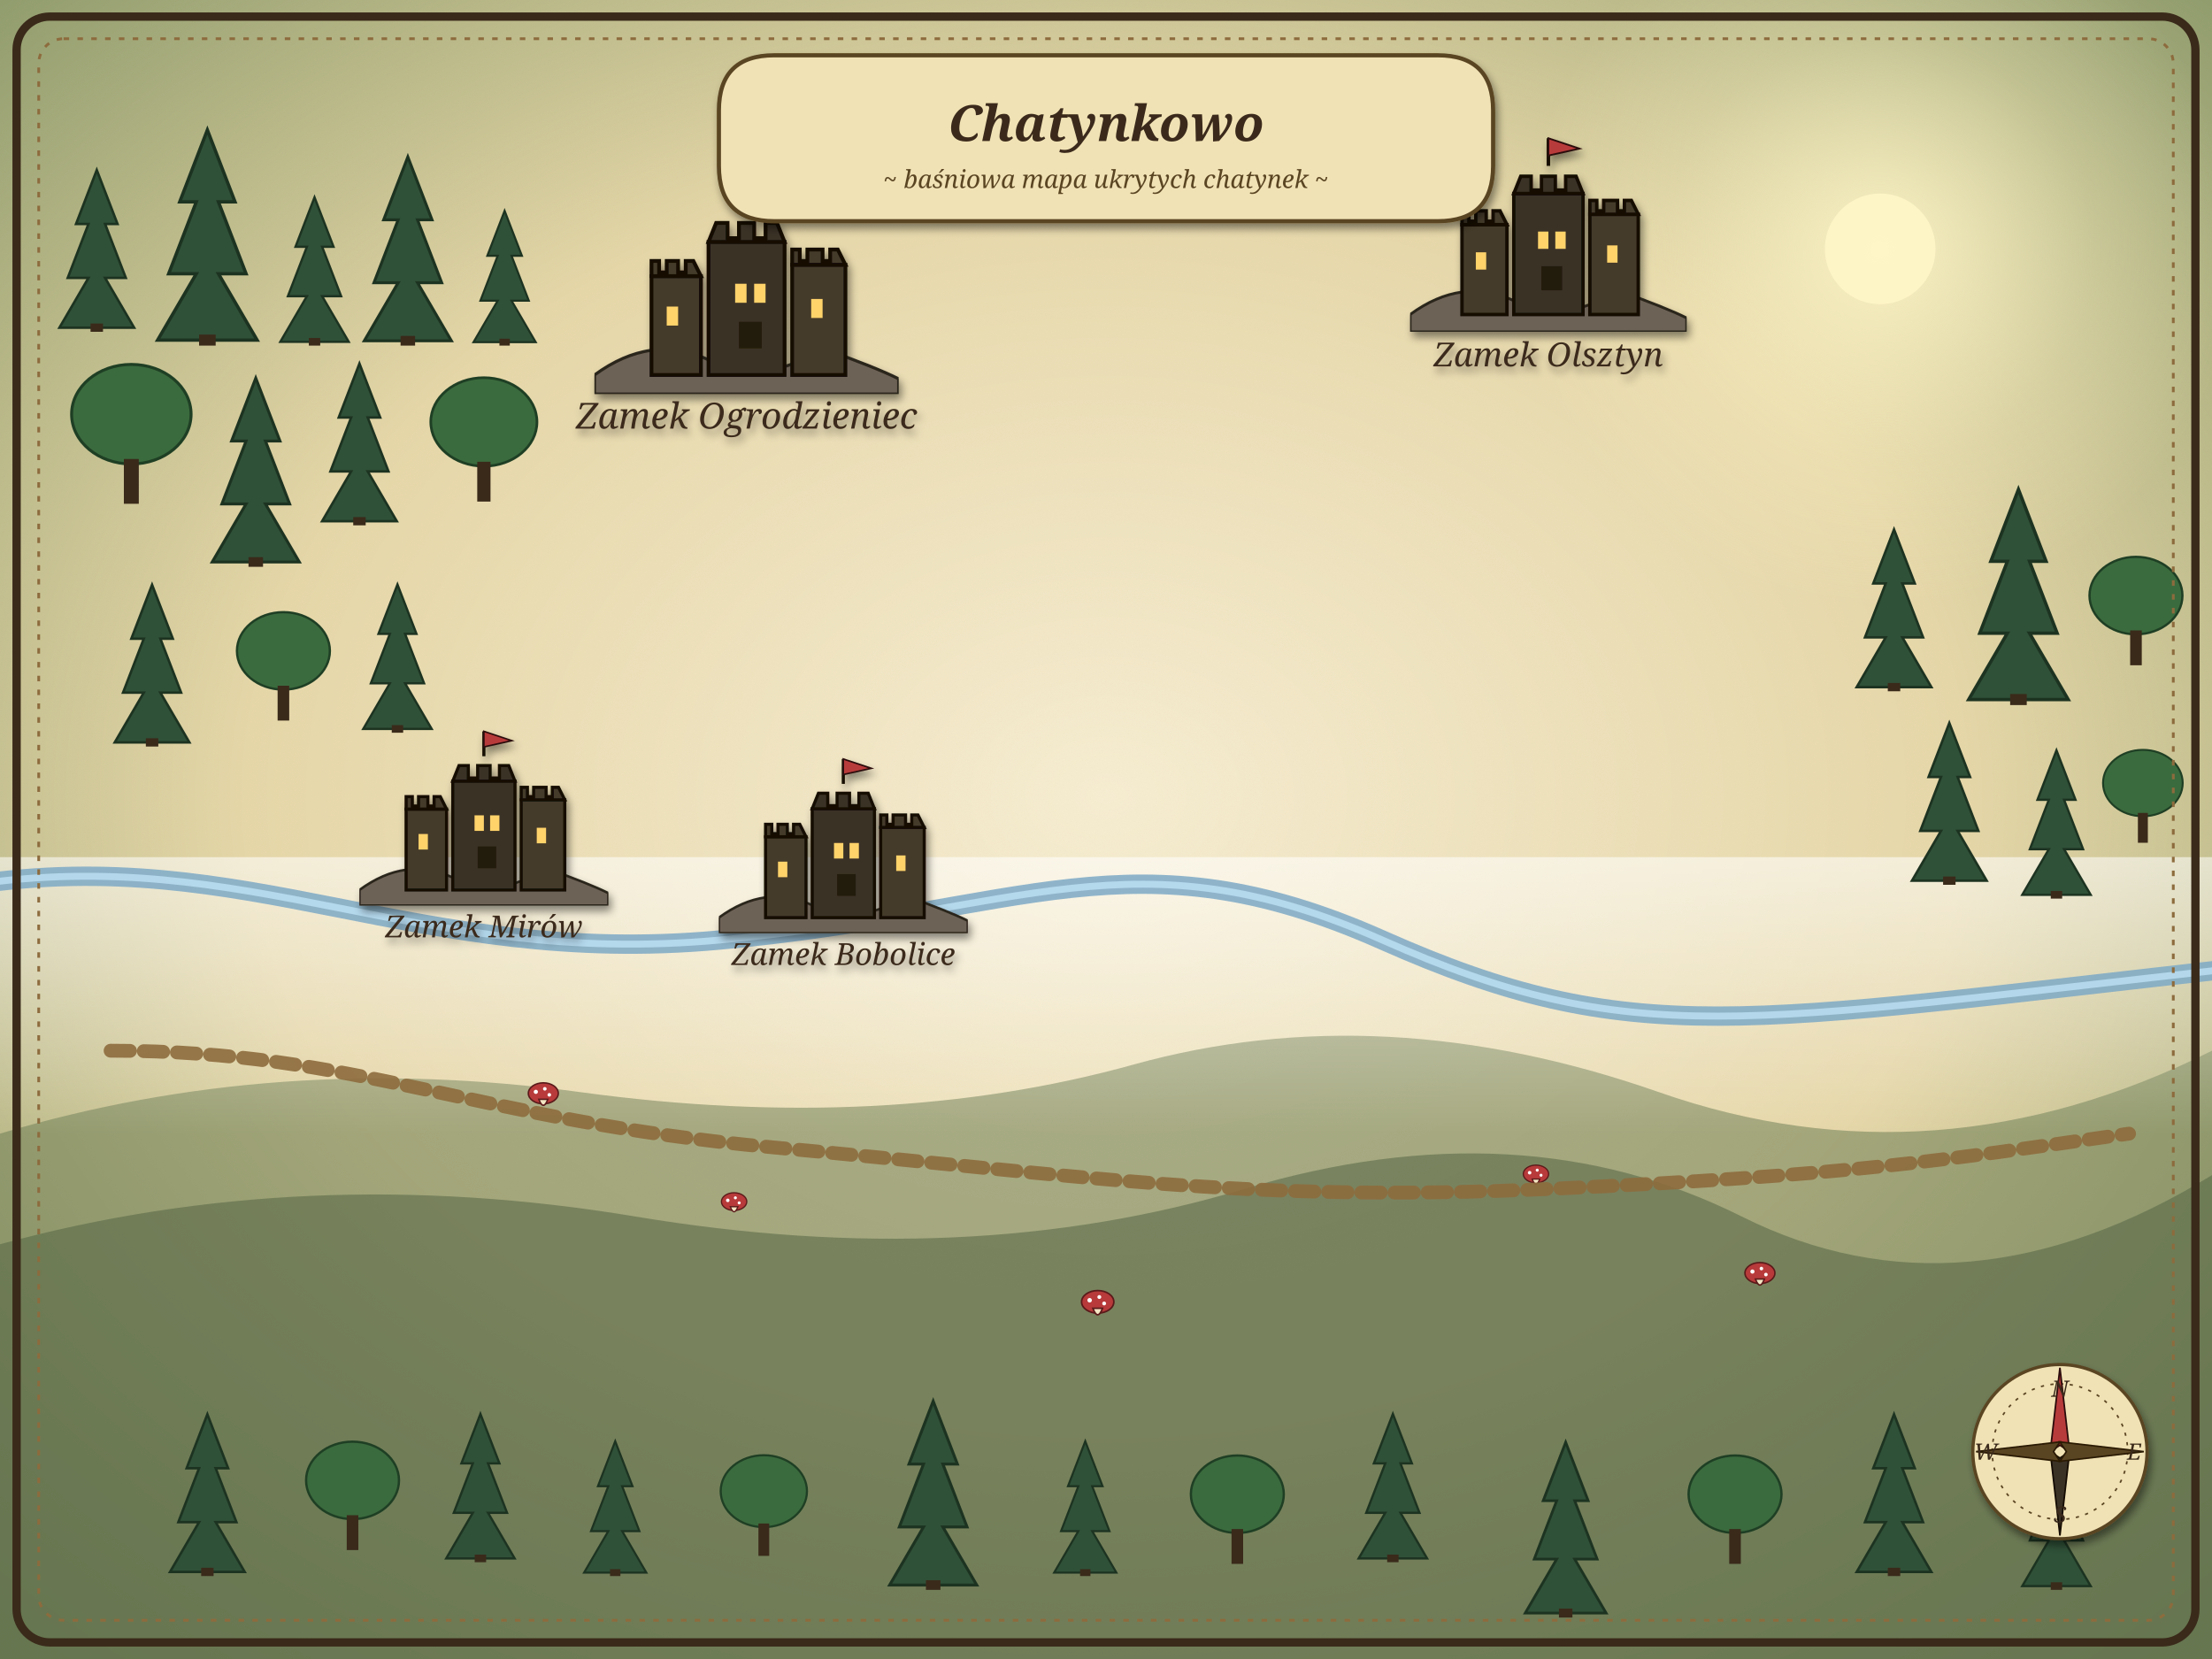
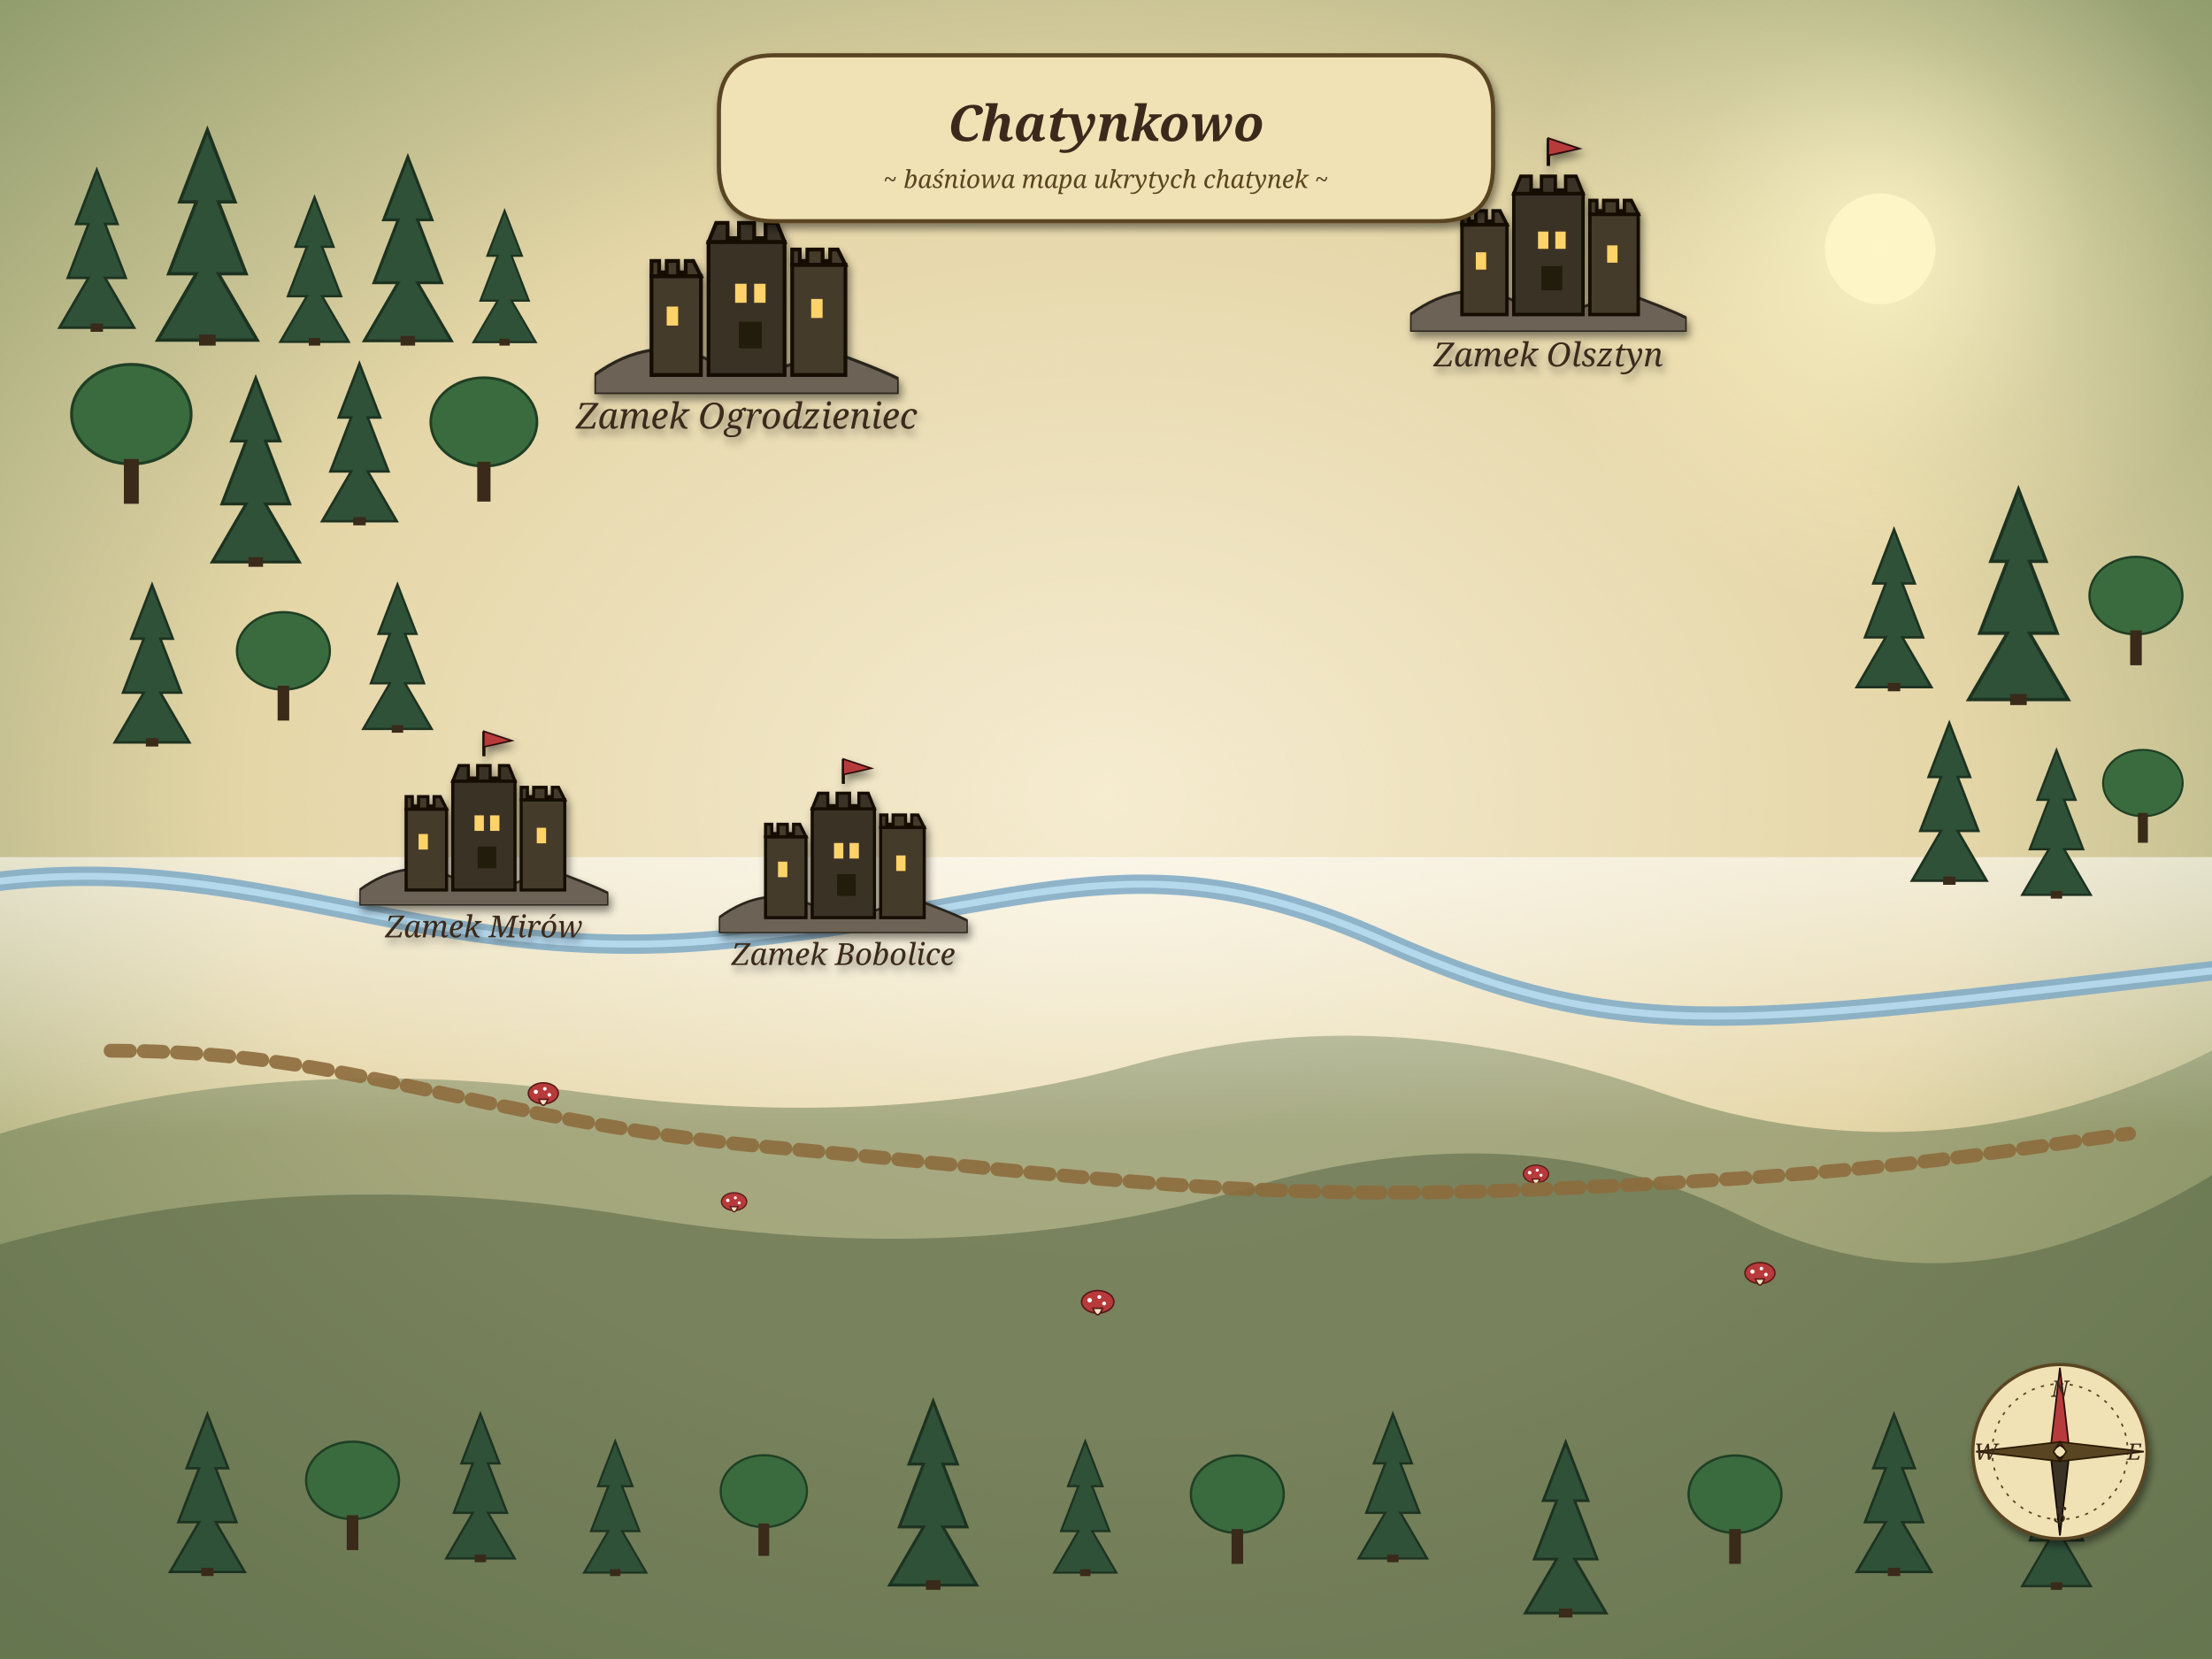
<svg xmlns="http://www.w3.org/2000/svg" viewBox="0 0 1600 1200" preserveAspectRatio="xMidYMid meet" role="img" aria-labelledby="mapTitle mapDesc">
  <defs>
    <radialGradient id="mapBg" cx="50%" cy="48%" r="70%">
      <stop offset="0%" stop-color="#f6edd1" />
      <stop offset="55%" stop-color="#e6d7a8" />
      <stop offset="100%" stop-color="#8e9b6b" />
    </radialGradient>
    <linearGradient id="mistGrad" x1="0" y1="0" x2="0" y2="1">
      <stop offset="0%" stop-color="#ffffff" stop-opacity="0.55" />
      <stop offset="100%" stop-color="#ffffff" stop-opacity="0" />
    </linearGradient>
    <radialGradient id="moonGlow" cx="50%" cy="50%" r="50%">
      <stop offset="0%" stop-color="#fff6c8" stop-opacity="0.9" />
      <stop offset="60%" stop-color="#fff6c8" stop-opacity="0.25" />
      <stop offset="100%" stop-color="#fff6c8" stop-opacity="0" />
    </radialGradient>
    <symbol id="pine" viewBox="0 0 40 80">
      <polygon points="20,2 30,28 24,28 34,54 24,54 38,78 2,78 16,54 6,54 16,28 10,28" fill="#2f5138" stroke="#1d3321" stroke-width="1.2" />
      <rect x="17" y="76" width="6" height="4" fill="#3a2a1a" />
    </symbol>
    <symbol id="oak" viewBox="0 0 50 60">
      <ellipse cx="25" cy="22" rx="24" ry="20" fill="#3a6b3e" stroke="#1f3f24" stroke-width="1.2" />
      <rect x="22" y="40" width="6" height="18" fill="#3a2a1a" />
    </symbol>
    <symbol id="mushroom" viewBox="0 0 24 24">
      <ellipse cx="12" cy="10" rx="10" ry="7" fill="#b83a3a" stroke="#5a1a1a" stroke-width="1" />
      <circle cx="7" cy="9" r="1.4" fill="#fff" />
      <circle cx="13" cy="7" r="1.2" fill="#fff" />
      <circle cx="16" cy="11" r="1.2" fill="#fff" />
      <path d="M9 14 Q12 22 15 14 Z" fill="#f3e6c3" stroke="#5a1a1a" stroke-width="1" />
    </symbol>
    <symbol id="castle" viewBox="0 0 160 120">
      <path d="M0,110 Q30,88 60,102 T120,96 Q148,106 160,112 L160,120 L0,120 Z" fill="#6d6256" stroke="#2c251b" stroke-width="1.6" />
      <rect x="60" y="40" width="40" height="70" fill="#3a3226" stroke="#140e06" stroke-width="2" />
      <path d="M60,40 h40 l-4,-10 h-6 v8 h-6 v-8 h-8 v8 h-6 v-8 h-6 z" fill="#3a3226" stroke="#140e06" stroke-width="2" />
      <rect x="30" y="58" width="26" height="52" fill="#453a2b" stroke="#140e06" stroke-width="2" />
      <path d="M30,58 h26 l-4,-8 h-4 v6 h-4 v-6 h-6 v6 h-4 v-6 h-4 z" fill="#453a2b" stroke="#140e06" stroke-width="2" />
      <rect x="104" y="52" width="28" height="58" fill="#453a2b" stroke="#140e06" stroke-width="2" />
      <path d="M104,52 h28 l-4,-8 h-4 v6 h-4 v-6 h-8 v6 h-4 v-6 h-4 z" fill="#453a2b" stroke="#140e06" stroke-width="2" />
      <rect x="74" y="62" width="6" height="10" fill="#ffd36b" />
      <rect x="84" y="62" width="6" height="10" fill="#ffd36b" />
      <rect x="76" y="82" width="12" height="14" fill="#241a0a" />
      <rect x="38" y="74" width="6" height="10" fill="#ffd36b" />
      <rect x="114" y="70" width="6" height="10" fill="#ffd36b" />
      <line x1="80" y1="24" x2="80" y2="8" stroke="#120a03" stroke-width="2" />
      <path d="M80,8 L98,14 L80,18 Z" fill="#b83a3a" stroke="#2c0a0a" stroke-width="1" />
    </symbol>
    <symbol id="compass" viewBox="0 0 120 120">
      <circle cx="60" cy="60" r="54" fill="#f1e2b5" stroke="#5a4523" stroke-width="2" />
      <circle cx="60" cy="60" r="42" fill="none" stroke="#5a4523" stroke-width="1" stroke-dasharray="2 4" />
      <polygon points="60,8 66,60 60,56 54,60" fill="#b83a3a" stroke="#2c0a0a" stroke-width="1" />
      <polygon points="60,112 54,60 60,64 66,60" fill="#3a3226" stroke="#120a03" stroke-width="1" />
      <polygon points="8,60 60,54 56,60 60,66" fill="#5a4523" stroke="#2c1a06" stroke-width="1" />
      <polygon points="112,60 60,66 64,60 60,54" fill="#5a4523" stroke="#2c1a06" stroke-width="1" />
      <text x="60" y="26" text-anchor="middle" font-family="Georgia, serif" font-size="14" fill="#3a2a1a" font-style="italic">N</text>
      <text x="60" y="104" text-anchor="middle" font-family="Georgia, serif" font-size="14" fill="#3a2a1a" font-style="italic">S</text>
      <text x="14" y="65" text-anchor="middle" font-family="Georgia, serif" font-size="14" fill="#3a2a1a" font-style="italic">W</text>
      <text x="106" y="65" text-anchor="middle" font-family="Georgia, serif" font-size="14" fill="#3a2a1a" font-style="italic">E</text>
    </symbol>
    <filter id="parchmentTexture" x="0" y="0" width="100%" height="100%">
      <feTurbulence type="fractalNoise" baseFrequency="0.9" numOctaves="2" seed="3" />
      <feColorMatrix values="0 0 0 0 0.42                              0 0 0 0 0.33                              0 0 0 0 0.19                              0 0 0 0.07 0" />
      <feComposite in2="SourceGraphic" operator="in" />
    </filter>
    <filter id="softShadow" x="-20%" y="-20%" width="140%" height="140%">
      <feGaussianBlur in="SourceAlpha" stdDeviation="3" />
      <feOffset dx="2" dy="4" result="offsetblur" />
      <feComponentTransfer>
        <feFuncA type="linear" slope="0.45" />
      </feComponentTransfer>
      <feMerge>
        <feMergeNode />
        <feMergeNode in="SourceGraphic" />
      </feMerge>
    </filter>
  </defs>
  <rect width="1600" height="1200" fill="url(#mapBg)" />
  <rect width="1600" height="1200" fill="#a69264" filter="url(#parchmentTexture)" opacity="0.35" />
  <circle cx="1360" cy="180" r="260" fill="url(#moonGlow)" />
  <circle cx="1360" cy="180" r="40" fill="#fff6c8" opacity="0.9" />
  <path d="M0,820 Q200,760 420,790 T820,770 T1200,790 T1600,760 L1600,1200 L0,1200 Z" fill="#6e7d54" opacity="0.55" />
  <path d="M0,900 Q220,840 460,880 T900,860 T1260,880 T1600,850 L1600,1200 L0,1200 Z" fill="#546544" opacity="0.55" />
  <rect x="0" y="620" width="1600" height="200" fill="url(#mistGrad)" />
  <path d="M-20,640 C180,610 300,700 520,680 S820,600 1000,680 1260,740 1620,700" fill="none" stroke="#7da9c6" stroke-width="14" stroke-linecap="round" opacity="0.85" />
  <path d="M-20,640 C180,610 300,700 520,680 S820,600 1000,680 1260,740 1620,700" fill="none" stroke="#b8dbef" stroke-width="5" stroke-linecap="round" opacity="0.9" />
  <g id="forest">
    <use href="#pine" x="40" y="120" width="60" height="120" />
    <use href="#pine" x="110" y="90" width="80" height="160" />
    <use href="#pine" x="200" y="140" width="55" height="110" />
    <use href="#pine" x="260" y="110" width="70" height="140" />
    <use href="#pine" x="340" y="150" width="50" height="100" />
    <use href="#oak" x="50" y="260" width="90" height="108" />
    <use href="#pine" x="150" y="270" width="70" height="140" />
    <use href="#pine" x="230" y="260" width="60" height="120" />
    <use href="#oak" x="310" y="270" width="80" height="96" />
    <use href="#pine" x="80" y="420" width="60" height="120" />
    <use href="#oak" x="170" y="440" width="70" height="84" />
    <use href="#pine" x="260" y="420" width="55" height="110" />
    <use href="#pine" x="1340" y="380" width="60" height="120" />
    <use href="#pine" x="1420" y="350" width="80" height="160" />
    <use href="#oak" x="1510" y="400" width="70" height="84" />
    <use href="#pine" x="1380" y="520" width="60" height="120" />
    <use href="#pine" x="1460" y="540" width="55" height="110" />
    <use href="#oak" x="1520" y="540" width="60" height="72" />
    <use href="#pine" x="120" y="1020" width="60" height="120" />
    <use href="#oak" x="220" y="1040" width="70" height="84" />
    <use href="#pine" x="320" y="1020" width="55" height="110" />
    <use href="#pine" x="420" y="1040" width="50" height="100" />
    <use href="#oak" x="520" y="1050" width="65" height="78" />
    <use href="#pine" x="640" y="1010" width="70" height="140" />
    <use href="#pine" x="760" y="1040" width="50" height="100" />
    <use href="#oak" x="860" y="1050" width="70" height="84" />
    <use href="#pine" x="980" y="1020" width="55" height="110" />
    <use href="#pine" x="1100" y="1040" width="65" height="130" />
    <use href="#oak" x="1220" y="1050" width="70" height="84" />
    <use href="#pine" x="1340" y="1020" width="60" height="120" />
    <use href="#pine" x="1460" y="1040" width="55" height="110" />
    <use href="#mushroom" x="380" y="780" width="26" height="26" />
    <use href="#mushroom" x="520" y="860" width="22" height="22" />
    <use href="#mushroom" x="780" y="930" width="28" height="28" />
    <use href="#mushroom" x="1100" y="840" width="22" height="22" />
    <use href="#mushroom" x="1260" y="910" width="26" height="26" />
  </g>
  <g transform="translate(430,120)" filter="url(#softShadow)">
    <use href="#castle" width="220" height="165" />
    <text x="110" y="190" text-anchor="middle" font-family="Georgia, serif" font-style="italic" font-size="26" fill="#3a2a1a">Zamek Ogrodzieniec</text>
  </g>
  <g transform="translate(1020,90)" filter="url(#softShadow)">
    <use href="#castle" width="200" height="150" />
    <text x="100" y="175" text-anchor="middle" font-family="Georgia, serif" font-style="italic" font-size="24" fill="#3a2a1a">Zamek Olsztyn</text>
  </g>
  <g transform="translate(260,520)" filter="url(#softShadow)">
    <use href="#castle" width="180" height="135" />
    <text x="90" y="158" text-anchor="middle" font-family="Georgia, serif" font-style="italic" font-size="22" fill="#3a2a1a">Zamek Mirów</text>
  </g>
  <g transform="translate(520,540)" filter="url(#softShadow)">
    <use href="#castle" width="180" height="135" />
    <text x="90" y="158" text-anchor="middle" font-family="Georgia, serif" font-style="italic" font-size="22" fill="#3a2a1a">Zamek Bobolice</text>
  </g>
  <g id="paths" fill="none" stroke="#8d6b3d" stroke-width="10" stroke-linecap="round" stroke-dasharray="14 10" opacity="0.9">
    <path d="M80,760 C260,760 340,810 560,830 S900,870 1120,860 1400,840 1540,820" />
  </g>
  <g id="branches" fill="none" stroke="#8d6b3d" stroke-width="6" stroke-linecap="round" stroke-dasharray="8 8" opacity="0.95" />
  <g id="cottages" />
  <g transform="translate(1420,980)" filter="url(#softShadow)">
    <use href="#compass" width="140" height="140" />
  </g>
-   <rect x="12" y="12" width="1576" height="1176" fill="none" stroke="#3a2a1a" stroke-width="6" rx="24" ry="24" />
-   <rect x="28" y="28" width="1544" height="1144" fill="none" stroke="#8d6b3d" stroke-width="2" stroke-dasharray="4 6" rx="18" ry="18" />
  <g transform="translate(560,40)" filter="url(#softShadow)">
    <path d="M0,0 H480 Q520,0 520,40 V80 Q520,120 480,120 H0 Q-40,120 -40,80 V40 Q-40,0 0,0 Z" fill="#f1e2b5" stroke="#5a4523" stroke-width="3" />
    <text x="240" y="62" text-anchor="middle" font-family="Georgia, serif" font-size="36" fill="#3a2a1a" font-style="italic" font-weight="bold">Chatynkowo</text>
    <text x="240" y="96" text-anchor="middle" font-family="Georgia, serif" font-size="18" fill="#5a4523" font-style="italic">~ baśniowa mapa ukrytych chatynek ~</text>
  </g>
</svg>
